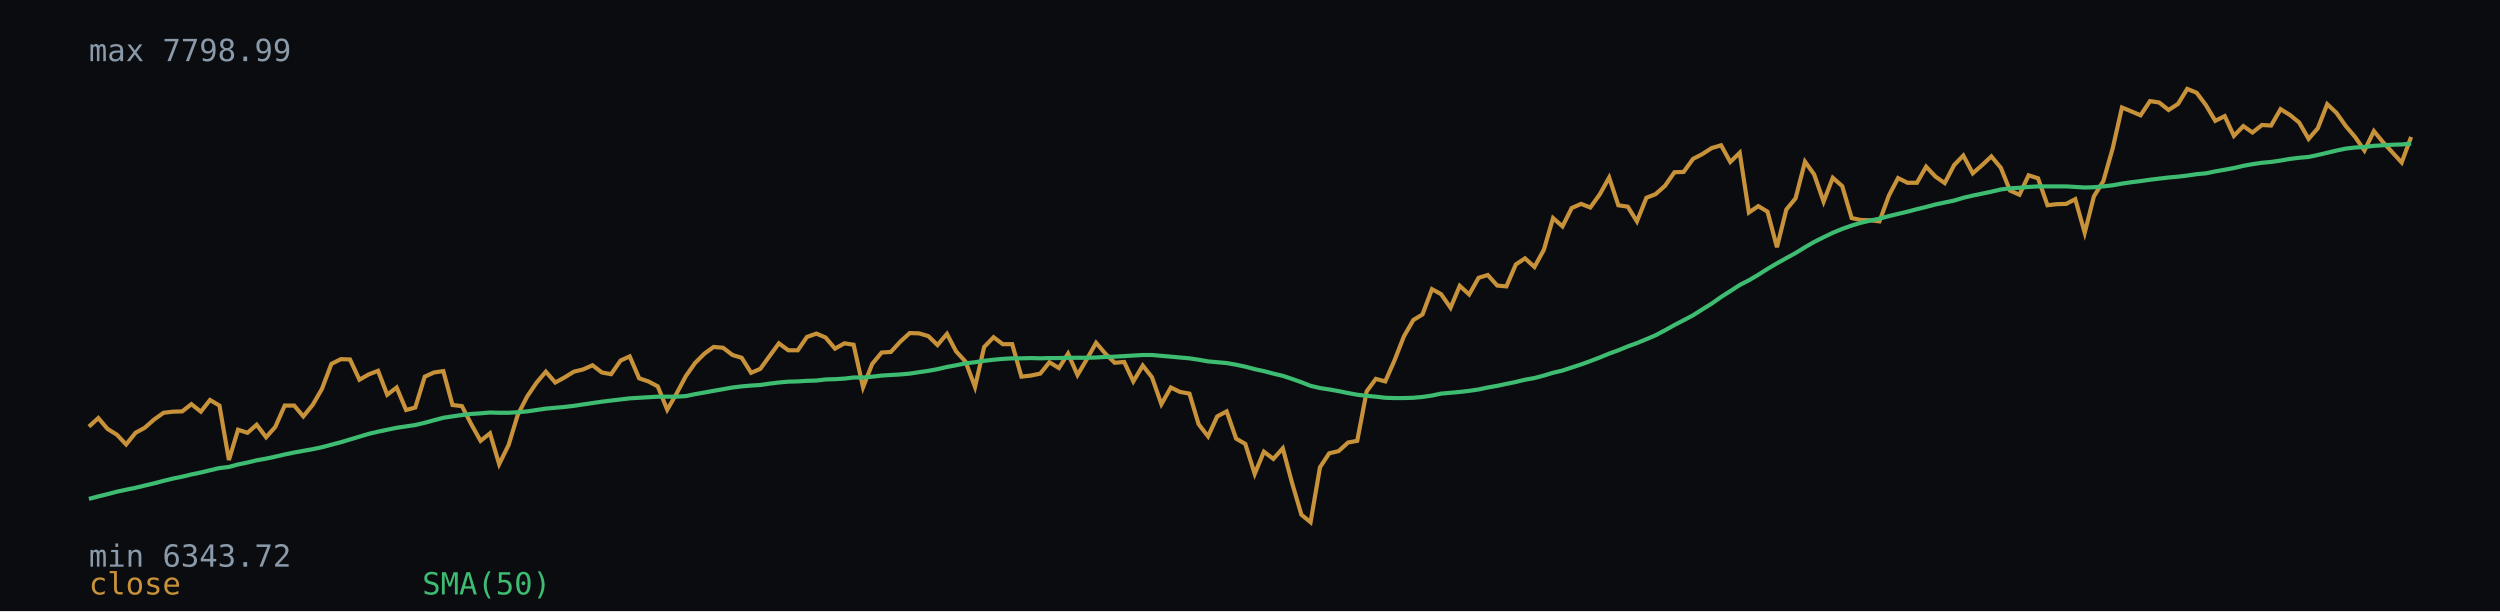
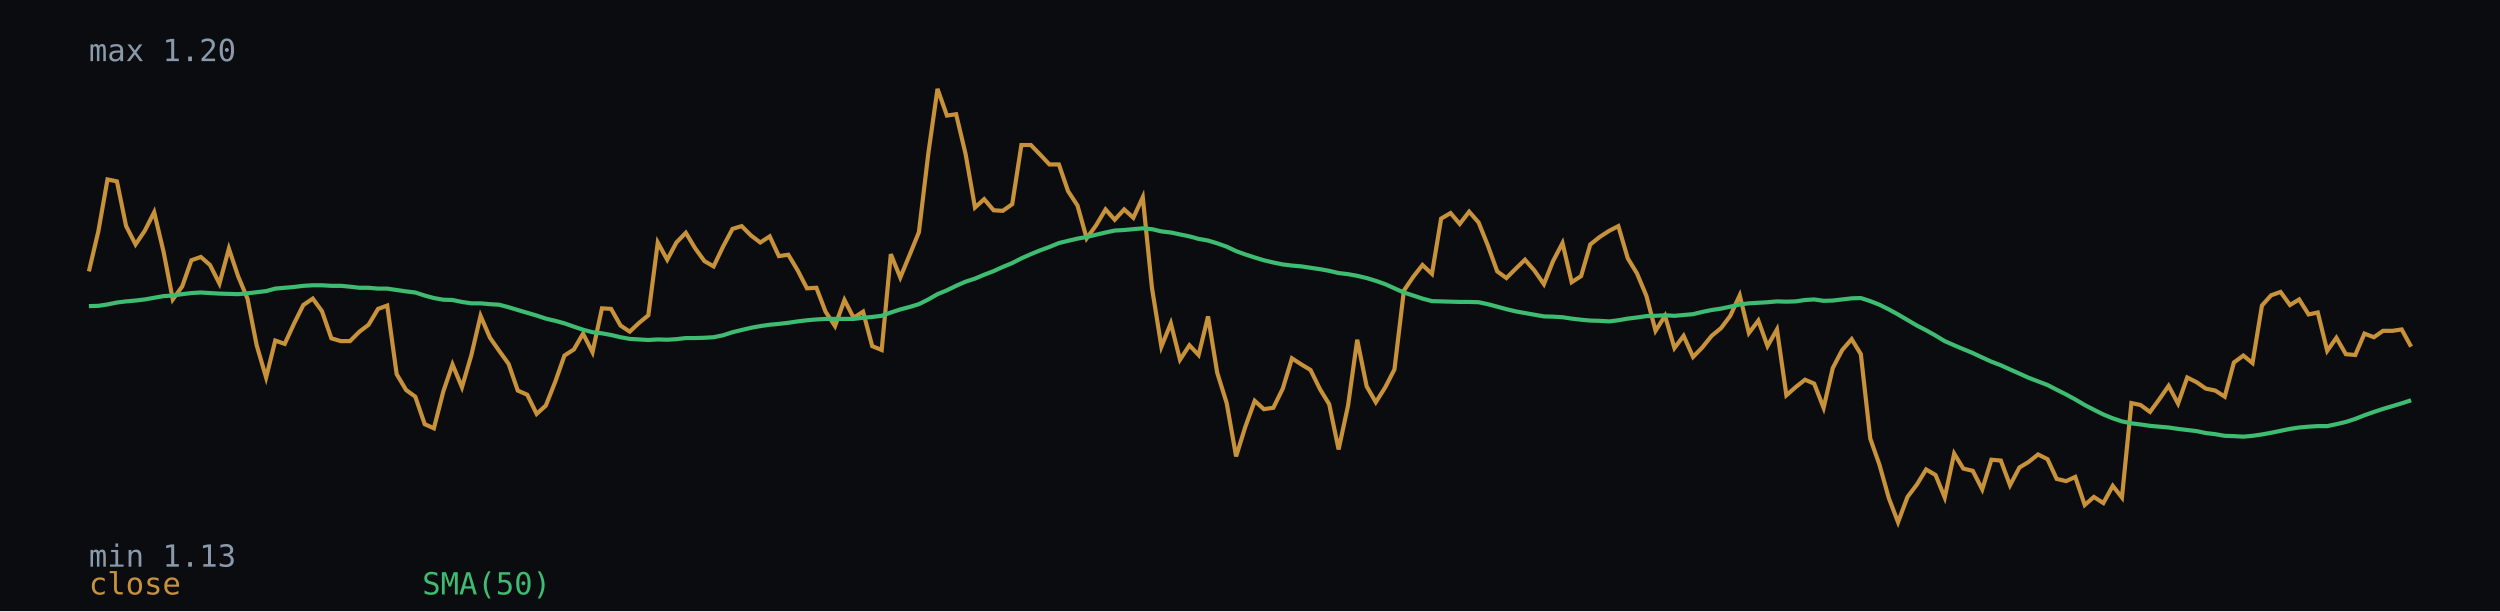
<svg xmlns="http://www.w3.org/2000/svg" width="900" height="220" viewBox="0 0 900 220">
  <rect width="900" height="220" fill="#0a0c0f" />
-   <polyline fill="none" stroke="#c8923a" stroke-width="1.5" points="32.0,153.6 35.4,150.5 38.7,154.4 42.1,156.5 45.4,160.0 48.8,155.8 52.1,154.0 55.5,151.0 58.9,148.6 62.2,148.2 65.6,148.1 68.9,145.5 72.3,148.2 75.6,144.0 79.0,146.0 82.4,165.6 85.7,154.7 89.1,155.8 92.4,152.9 95.8,157.4 99.1,153.7 102.5,146.0 105.9,146.0 109.2,149.9 112.6,145.7 115.9,140.0 119.3,131.0 122.7,129.3 126.0,129.4 129.4,136.7 132.7,134.8 136.1,133.5 139.4,142.1 142.8,139.5 146.2,147.6 149.5,146.7 152.9,135.6 156.2,134.1 159.6,133.6 162.9,145.8 166.3,146.2 169.7,152.8 173.0,158.7 176.4,156.0 179.7,167.1 183.1,160.2 186.4,149.3 189.8,142.7 193.2,137.7 196.5,133.8 199.9,137.7 203.2,135.9 206.6,133.8 209.9,133.0 213.3,131.5 216.7,134.1 220.0,134.7 223.4,129.8 226.7,128.3 230.1,136.2 233.4,137.3 236.8,139.1 240.2,147.5 243.5,141.8 246.9,135.4 250.2,130.7 253.6,127.3 256.9,124.9 260.3,125.2 263.7,127.8 267.0,128.8 270.4,134.2 273.7,132.8 277.1,128.1 280.4,123.6 283.8,126.1 287.2,126.1 290.5,121.3 293.9,120.1 297.2,121.5 300.6,125.5 304.0,123.6 307.3,124.1 310.7,139.4 314.0,131.0 317.4,126.9 320.7,126.7 324.1,123.0 327.5,119.9 330.8,120.0 334.2,121.0 337.5,124.2 340.9,120.2 344.2,126.5 347.6,130.2 351.0,139.3 354.3,124.9 357.7,121.4 361.0,123.9 364.4,123.9 367.7,135.6 371.1,135.2 374.5,134.5 377.8,130.4 381.2,132.5 384.5,127.3 387.9,135.0 391.2,129.4 394.6,123.4 398.0,127.4 401.3,130.6 404.7,130.3 408.0,137.3 411.4,131.6 414.7,135.8 418.1,145.5 421.5,139.5 424.8,141.1 428.2,141.7 431.5,152.7 434.9,157.1 438.2,149.9 441.6,148.1 445.0,157.9 448.3,159.8 451.7,170.6 455.0,162.6 458.4,165.2 461.8,161.4 465.1,173.7 468.5,185.3 471.8,188.0 475.2,168.2 478.5,163.2 481.9,162.4 485.3,159.3 488.6,158.7 492.0,140.9 495.3,136.4 498.7,137.3 502.0,129.8 505.4,121.1 508.8,115.2 512.1,113.2 515.5,104.1 518.8,105.9 522.2,110.8 525.5,102.9 528.9,106.0 532.3,100.0 535.6,99.0 539.0,102.8 542.3,103.1 545.7,95.2 549.0,93.0 552.4,96.1 555.8,89.9 559.1,78.5 562.5,81.5 565.8,74.9 569.2,73.4 572.5,74.7 575.9,70.0 579.3,63.9 582.6,73.9 586.0,74.4 589.3,79.7 592.7,71.2 596.0,69.9 599.4,66.9 602.8,62.0 606.1,61.9 609.5,57.2 612.8,55.5 616.2,53.3 619.6,52.3 622.9,58.3 626.3,55.0 629.6,76.5 633.0,74.2 636.3,76.2 639.7,89.0 643.1,75.4 646.4,71.4 649.8,58.2 653.1,62.8 656.5,72.6 659.8,64.0 663.2,67.0 666.6,78.5 669.9,79.2 673.3,79.3 676.6,79.7 680.0,70.4 683.3,64.1 686.7,65.8 690.1,65.8 693.4,60.0 696.8,63.6 700.1,65.9 703.5,59.4 706.8,56.0 710.2,62.4 713.6,59.4 716.9,56.3 720.3,60.4 723.6,68.6 727.0,70.1 730.3,63.1 733.7,64.2 737.1,73.9 740.4,73.5 743.8,73.4 747.1,71.7 750.5,83.8 753.8,70.7 757.2,65.2 760.6,53.3 763.9,38.7 767.3,40.1 770.6,41.5 774.0,36.4 777.3,36.9 780.7,39.6 784.1,37.4 787.4,32.0 790.8,33.4 794.1,37.8 797.5,43.5 800.9,41.8 804.2,48.9 807.6,45.4 810.9,47.7 814.3,45.0 817.6,45.2 821.0,39.3 824.4,41.4 827.7,44.1 831.1,50.0 834.4,46.2 837.8,37.5 841.1,40.6 844.5,45.4 847.9,49.4 851.2,54.2 854.6,47.2 857.9,51.2 861.3,54.9 864.6,58.5 868.0,49.3" />
-   <polyline fill="none" stroke="#3dbc72" stroke-width="1.5" points="32.0,179.6 35.4,178.7 38.7,177.9 42.1,177.0 45.4,176.3 48.8,175.6 52.1,174.8 55.5,174.0 58.9,173.1 62.2,172.3 65.6,171.6 68.9,170.8 72.3,170.1 75.6,169.3 79.0,168.5 82.4,168.1 85.7,167.2 89.1,166.5 92.4,165.7 95.8,165.1 99.1,164.4 102.5,163.6 105.9,162.9 109.2,162.3 112.6,161.7 115.9,161.0 119.3,160.1 122.7,159.2 126.0,158.2 129.4,157.2 132.7,156.2 136.1,155.4 139.4,154.7 142.8,154.0 146.2,153.5 149.5,153.0 152.9,152.2 156.2,151.3 159.6,150.4 162.9,149.9 166.3,149.4 169.7,149.0 173.0,148.8 176.4,148.5 179.7,148.6 183.1,148.6 186.4,148.4 189.8,148.1 193.2,147.6 196.5,147.1 199.9,146.8 203.2,146.5 206.6,146.1 209.9,145.6 213.3,145.1 216.7,144.6 220.0,144.2 223.4,143.8 226.7,143.4 230.1,143.2 233.4,143.0 236.8,142.8 240.2,142.8 243.5,142.8 246.9,142.6 250.2,141.9 253.6,141.3 256.9,140.7 260.3,140.1 263.7,139.5 267.0,139.1 270.4,138.8 273.7,138.6 277.1,138.1 280.4,137.7 283.8,137.4 287.2,137.3 290.5,137.1 293.9,137.0 297.2,136.6 300.6,136.5 304.0,136.3 307.3,135.9 310.7,135.9 314.0,135.6 317.4,135.2 320.7,135.0 324.1,134.8 327.5,134.5 330.8,134.0 334.2,133.5 337.5,132.9 340.9,132.1 344.2,131.5 347.6,130.8 351.0,130.4 354.3,129.9 357.7,129.5 361.0,129.2 364.4,129.0 367.7,129.0 371.1,128.9 374.5,129.0 377.8,128.9 381.2,128.9 384.5,128.8 387.9,128.8 391.2,128.8 394.6,128.7 398.0,128.5 401.3,128.4 404.7,128.2 408.0,128.0 411.4,127.8 414.7,127.8 418.1,128.1 421.5,128.4 424.8,128.7 428.2,129.0 431.5,129.5 434.9,130.1 438.2,130.4 441.6,130.7 445.0,131.3 448.3,132.0 451.7,132.9 455.0,133.6 458.4,134.5 461.8,135.3 465.1,136.4 468.5,137.6 471.8,138.9 475.2,139.7 478.5,140.2 481.9,140.8 485.3,141.5 488.6,142.1 492.0,142.5 495.3,142.8 498.7,143.2 502.0,143.3 505.4,143.3 508.8,143.2 512.1,142.9 515.5,142.4 518.8,141.7 522.2,141.4 525.5,141.1 528.9,140.7 532.3,140.2 535.6,139.5 539.0,138.9 542.3,138.2 545.7,137.5 549.0,136.7 552.4,136.1 555.8,135.2 559.1,134.2 562.5,133.4 565.8,132.3 569.2,131.2 572.5,130.0 575.9,128.7 579.3,127.3 582.6,126.1 586.0,124.7 589.3,123.5 592.7,122.1 596.0,120.7 599.4,118.9 602.8,117.0 606.1,115.3 609.5,113.5 612.8,111.4 616.2,109.3 619.6,106.9 622.9,104.8 626.3,102.6 629.6,100.9 633.0,98.9 636.3,96.8 639.7,94.8 643.1,92.9 646.4,91.1 649.8,89.0 653.1,87.1 656.5,85.4 659.8,83.8 663.2,82.4 666.6,81.2 669.9,80.2 673.3,79.4 676.6,78.7 680.0,77.8 683.3,77.0 686.7,76.2 690.1,75.3 693.4,74.5 696.8,73.6 700.1,72.9 703.5,72.2 706.8,71.2 710.2,70.4 713.6,69.7 716.9,69.0 720.3,68.2 723.6,67.8 727.0,67.6 730.3,67.3 733.7,67.1 737.1,67.1 740.4,67.1 743.8,67.1 747.1,67.3 750.5,67.5 753.8,67.4 757.2,67.1 760.6,66.7 763.9,66.1 767.3,65.6 770.6,65.2 774.0,64.7 777.3,64.3 780.7,63.9 784.1,63.6 787.4,63.2 790.8,62.7 794.1,62.4 797.5,61.7 800.9,61.1 804.2,60.5 807.6,59.7 810.9,59.1 814.3,58.6 817.6,58.3 821.0,57.8 824.4,57.2 827.7,56.8 831.1,56.5 834.4,55.8 837.8,55.0 841.1,54.2 844.5,53.5 847.9,53.1 851.2,52.9 854.6,52.5 857.9,52.3 861.3,52.1 864.6,52.0 868.0,51.7" />
-   <text x="32" y="22" fill="#8a9aaa" font-size="11" font-family="monospace">max 7798.99</text>
-   <text x="32" y="204" fill="#8a9aaa" font-size="11" font-family="monospace">min 6343.72</text>
+   <polyline fill="none" stroke="#c8923a" stroke-width="1.5" points="32.0,97.7 35.4,83.3 38.7,64.6 42.1,65.3 45.4,81.4 48.8,88.0 52.1,83.1 55.5,76.4 58.9,90.7 62.2,107.8 65.6,103.1 68.9,93.7 72.3,92.5 75.6,95.4 79.0,102.1 82.4,89.5 85.7,99.4 89.1,107.5 92.4,124.3 95.8,135.9 99.1,122.6 102.5,123.8 105.9,116.4 109.2,109.8 112.6,107.5 115.9,112.0 119.3,121.8 122.7,122.8 126.0,122.8 129.4,119.4 132.7,116.9 136.1,111.2 139.4,110.0 142.8,134.7 146.2,140.4 149.5,142.8 152.9,152.7 156.2,154.2 159.6,140.9 162.9,131.2 166.3,139.4 169.7,127.8 173.0,113.7 176.4,121.6 179.7,126.3 183.1,131.0 186.4,140.6 189.8,142.1 193.2,149.0 196.5,146.0 199.9,137.4 203.2,128.0 206.6,125.8 209.9,120.1 213.3,126.8 216.7,111.0 220.0,111.2 223.4,117.2 226.7,119.4 230.1,116.2 233.4,113.5 236.8,87.3 240.2,93.5 243.5,87.3 246.9,83.8 250.2,89.3 253.6,94.0 256.9,95.9 260.3,88.8 263.7,82.4 267.0,81.4 270.4,84.8 273.7,87.3 277.1,85.1 280.4,92.2 283.8,91.7 287.2,97.4 290.5,103.8 293.9,103.6 297.2,112.2 300.6,117.4 304.0,108.0 307.3,114.4 310.7,112.2 314.0,124.6 317.4,126.0 320.7,91.5 324.1,99.9 327.5,91.7 330.8,83.6 334.2,55.2 337.5,32.0 340.9,41.6 344.2,41.1 347.6,55.4 351.0,74.7 354.3,71.7 357.7,75.7 361.0,75.9 364.4,73.5 367.7,52.2 371.1,52.2 374.5,55.7 377.8,59.2 381.2,59.2 384.5,68.8 387.9,74.0 391.2,85.8 394.6,81.1 398.0,75.4 401.3,79.1 404.7,75.4 408.0,78.4 411.4,71.0 414.7,103.6 418.1,124.8 421.5,116.4 424.8,129.5 428.2,124.3 431.5,127.8 434.9,113.9 438.2,134.2 441.6,145.1 445.0,164.3 448.3,153.7 451.7,144.3 455.0,147.3 458.4,146.8 461.8,139.9 465.1,129.0 468.5,131.2 471.8,133.2 475.2,140.1 478.5,145.5 481.9,161.8 485.3,146.0 488.6,122.3 492.0,139.1 495.3,144.8 498.7,139.4 502.0,133.0 505.4,104.6 508.8,99.6 512.1,95.4 515.5,98.6 518.8,78.7 522.2,76.7 525.5,80.6 528.9,76.2 532.3,80.1 535.6,88.3 539.0,97.7 542.3,100.1 545.7,96.7 549.0,93.5 552.4,97.4 555.8,102.3 559.1,94.0 562.5,87.5 565.8,101.6 569.2,99.4 572.5,88.0 575.9,85.3 579.3,83.1 582.6,81.4 586.0,93.0 589.3,98.4 592.7,106.5 596.0,119.1 599.4,113.7 602.8,125.3 606.1,120.9 609.5,128.5 612.8,125.1 616.2,120.9 619.6,118.1 622.9,113.7 626.3,106.3 629.6,119.9 633.0,115.4 636.3,124.6 639.7,118.6 643.1,142.3 646.4,139.4 649.8,136.7 653.1,138.1 656.5,146.8 659.8,132.5 663.2,126.0 666.6,122.1 669.9,127.5 673.3,157.9 676.6,167.3 680.0,179.4 683.3,188.0 686.7,178.9 690.1,174.4 693.4,169.0 696.8,171.0 700.1,179.1 703.5,163.3 706.8,168.7 710.2,169.5 713.6,176.2 716.9,165.5 720.3,165.8 723.6,174.7 727.0,168.3 730.3,166.3 733.7,163.6 737.1,165.3 740.4,172.4 743.8,173.2 747.1,171.7 750.5,181.8 753.8,178.9 757.2,181.1 760.6,174.9 763.9,179.1 767.3,145.1 770.6,145.8 774.0,148.3 777.3,143.8 780.7,138.9 784.1,145.3 787.4,135.9 790.8,137.6 794.1,139.9 797.5,140.6 800.9,142.8 804.2,130.5 807.6,128.0 810.9,130.7 814.3,110.0 817.6,106.3 821.0,105.1 824.4,109.8 827.7,107.8 831.1,113.2 834.4,112.5 837.8,126.3 841.1,121.6 844.5,127.5 847.9,127.8 851.2,120.1 854.6,121.4 857.9,119.1 861.3,119.1 864.6,118.6 868.0,124.8" />
+   <polyline fill="none" stroke="#3dbc72" stroke-width="1.5" points="32.0,110.2 35.4,110.1 38.7,109.6 42.1,108.9 45.4,108.5 48.8,108.2 52.1,107.8 55.5,107.2 58.9,106.6 62.2,106.4 65.6,105.9 68.9,105.5 72.3,105.3 75.6,105.5 79.0,105.7 82.4,105.8 85.7,105.9 89.1,105.6 92.4,105.2 95.8,104.8 99.1,103.9 102.5,103.6 105.9,103.3 109.2,102.9 112.6,102.7 115.9,102.7 119.3,102.9 122.7,102.9 126.0,103.2 129.4,103.6 132.7,103.6 136.1,103.9 139.4,103.9 142.8,104.4 146.2,104.9 149.5,105.3 152.9,106.4 156.2,107.3 159.6,107.9 162.9,108.0 166.3,108.7 169.7,109.2 173.0,109.2 176.4,109.5 179.7,109.7 183.1,110.6 186.4,111.6 189.8,112.6 193.2,113.6 196.5,114.7 199.9,115.5 203.2,116.4 206.6,117.6 209.9,118.7 213.3,119.6 216.7,120.0 220.0,120.6 223.4,121.4 226.7,122.0 230.1,122.2 233.4,122.4 236.8,122.2 240.2,122.3 243.5,122.1 246.9,121.7 250.2,121.7 253.6,121.6 256.9,121.4 260.3,120.7 263.7,119.6 267.0,118.8 270.4,118.0 273.7,117.4 277.1,116.9 280.4,116.6 283.8,116.2 287.2,115.7 290.5,115.3 293.9,115.0 297.2,114.8 300.6,114.8 304.0,114.8 307.3,114.8 310.7,114.4 314.0,114.1 317.4,113.7 320.7,112.5 324.1,111.4 327.5,110.5 330.8,109.5 334.2,107.8 337.5,105.9 340.9,104.5 344.2,102.9 347.6,101.4 351.0,100.3 354.3,98.9 357.7,97.6 361.0,96.1 364.4,94.7 367.7,93.0 371.1,91.5 374.5,90.1 377.8,88.9 381.2,87.5 384.5,86.7 387.9,85.9 391.2,85.3 394.6,84.5 398.0,83.7 401.3,83.0 404.7,82.8 408.0,82.5 411.4,82.2 414.7,82.5 418.1,83.3 421.5,83.7 424.8,84.4 428.2,85.1 431.5,86.0 434.9,86.6 438.2,87.6 441.6,88.8 445.0,90.4 448.3,91.6 451.7,92.7 455.0,93.7 458.4,94.5 461.8,95.2 465.1,95.6 468.5,95.9 471.8,96.4 475.2,96.9 478.5,97.5 481.9,98.3 485.3,98.7 488.6,99.3 492.0,100.1 495.3,101.1 498.7,102.3 502.0,103.8 505.4,105.3 508.8,106.4 512.1,107.5 515.5,108.4 518.8,108.5 522.2,108.6 525.5,108.7 528.9,108.7 532.3,108.8 535.6,109.5 539.0,110.4 542.3,111.3 545.7,112.1 549.0,112.7 552.4,113.3 555.8,113.9 559.1,114.0 562.5,114.2 565.8,114.7 569.2,115.1 572.5,115.4 575.9,115.5 579.3,115.7 582.6,115.3 586.0,114.7 589.3,114.3 592.7,113.8 596.0,113.7 599.4,113.5 602.8,113.7 606.1,113.4 609.5,113.1 612.8,112.3 616.2,111.6 619.6,111.1 622.9,110.4 626.3,109.6 629.6,109.2 633.0,109.0 636.3,108.8 639.7,108.5 643.1,108.6 646.4,108.5 649.8,108.0 653.1,107.8 656.5,108.3 659.8,108.2 663.2,107.8 666.6,107.4 669.9,107.3 673.3,108.4 676.6,109.7 680.0,111.4 683.3,113.2 686.7,115.2 690.1,117.2 693.4,118.9 696.8,120.8 700.1,122.8 703.5,124.3 706.8,125.7 710.2,127.1 713.6,128.7 716.9,130.2 720.3,131.5 723.6,133.0 727.0,134.5 730.3,136.0 733.7,137.3 737.1,138.6 740.4,140.3 743.8,142.0 747.1,143.8 750.5,145.8 753.8,147.5 757.2,149.2 760.6,150.6 763.9,151.7 767.3,152.4 770.6,152.8 774.0,153.3 777.3,153.6 780.7,153.9 784.1,154.4 787.4,154.8 790.8,155.2 794.1,155.9 797.5,156.3 800.9,156.9 804.2,157.0 807.6,157.2 810.9,156.9 814.3,156.4 817.6,155.8 821.0,155.1 824.4,154.4 827.7,153.9 831.1,153.6 834.4,153.4 837.8,153.4 841.1,152.7 844.5,151.9 847.9,150.8 851.2,149.5 854.6,148.3 857.9,147.2 861.3,146.2 864.6,145.2 868.0,144.1" />
+   <text x="32" y="22" fill="#8a9aaa" font-size="11" font-family="monospace">max 1.20</text>
+   <text x="32" y="204" fill="#8a9aaa" font-size="11" font-family="monospace">min 1.13</text>
  <text x="32" y="214" fill="#c8923a" font-size="11" font-family="monospace">close</text>
  <text x="152" y="214" fill="#3dbc72" font-size="11" font-family="monospace">SMA(50)</text>
</svg>
